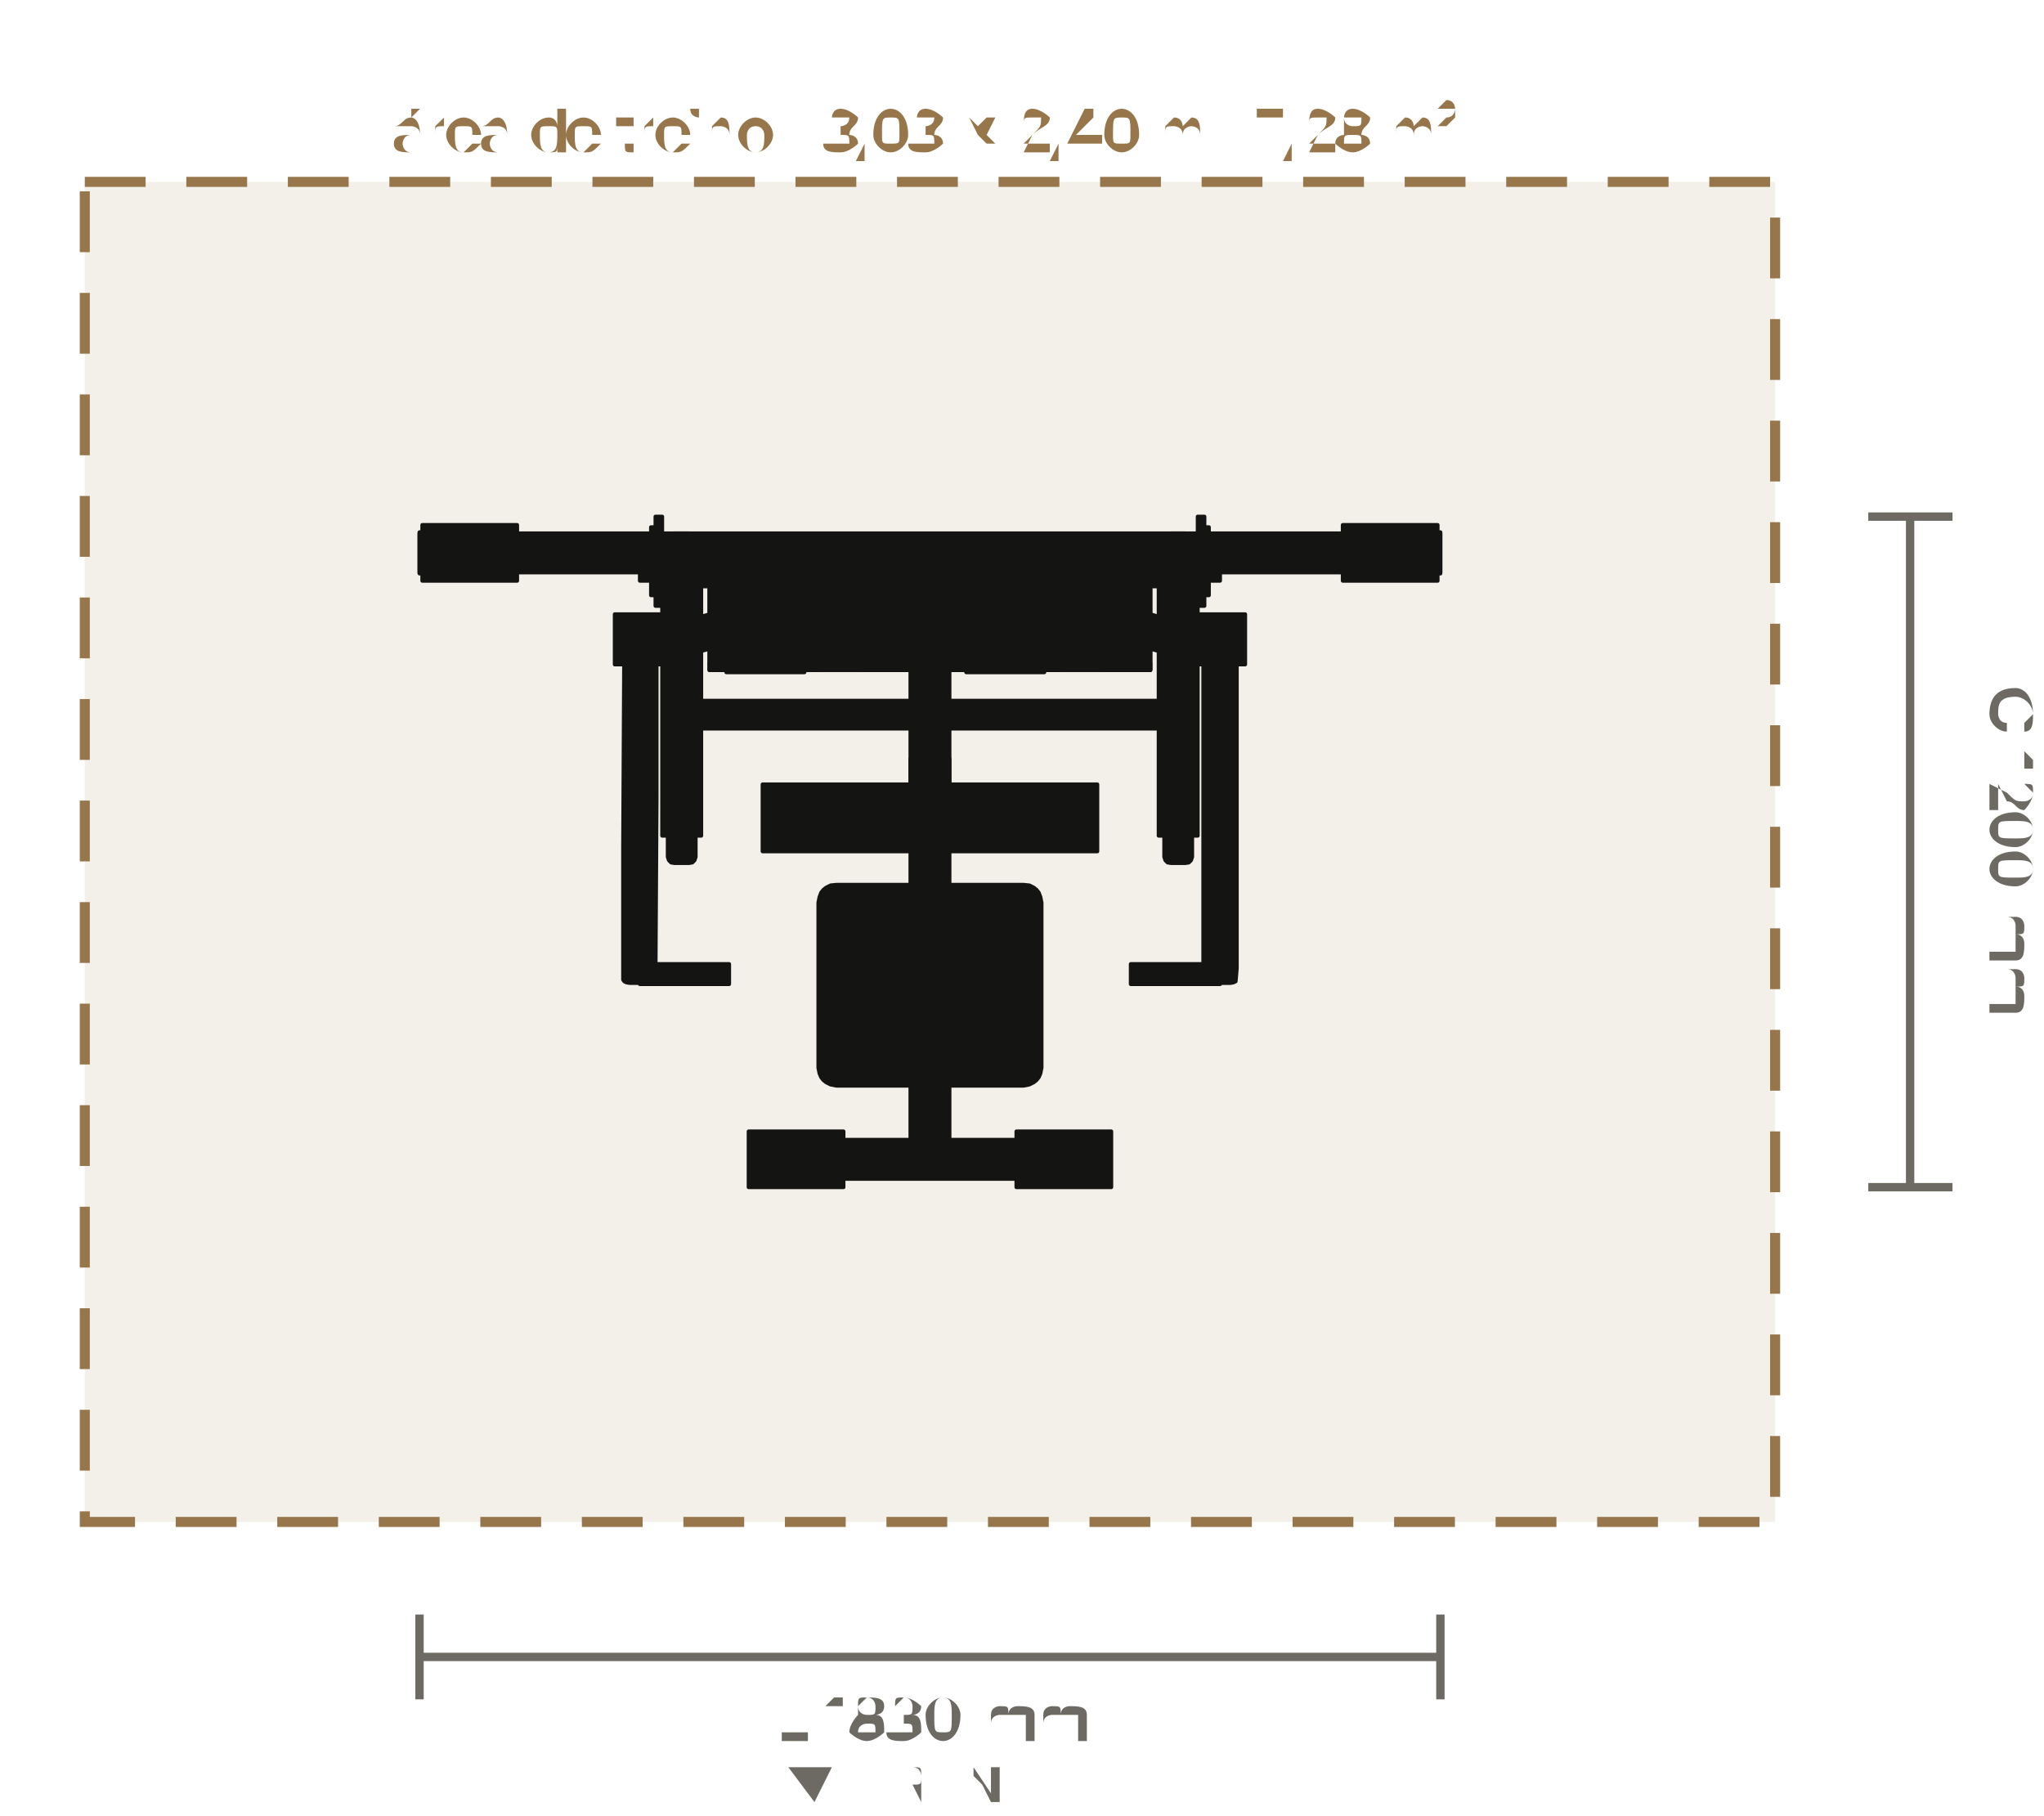
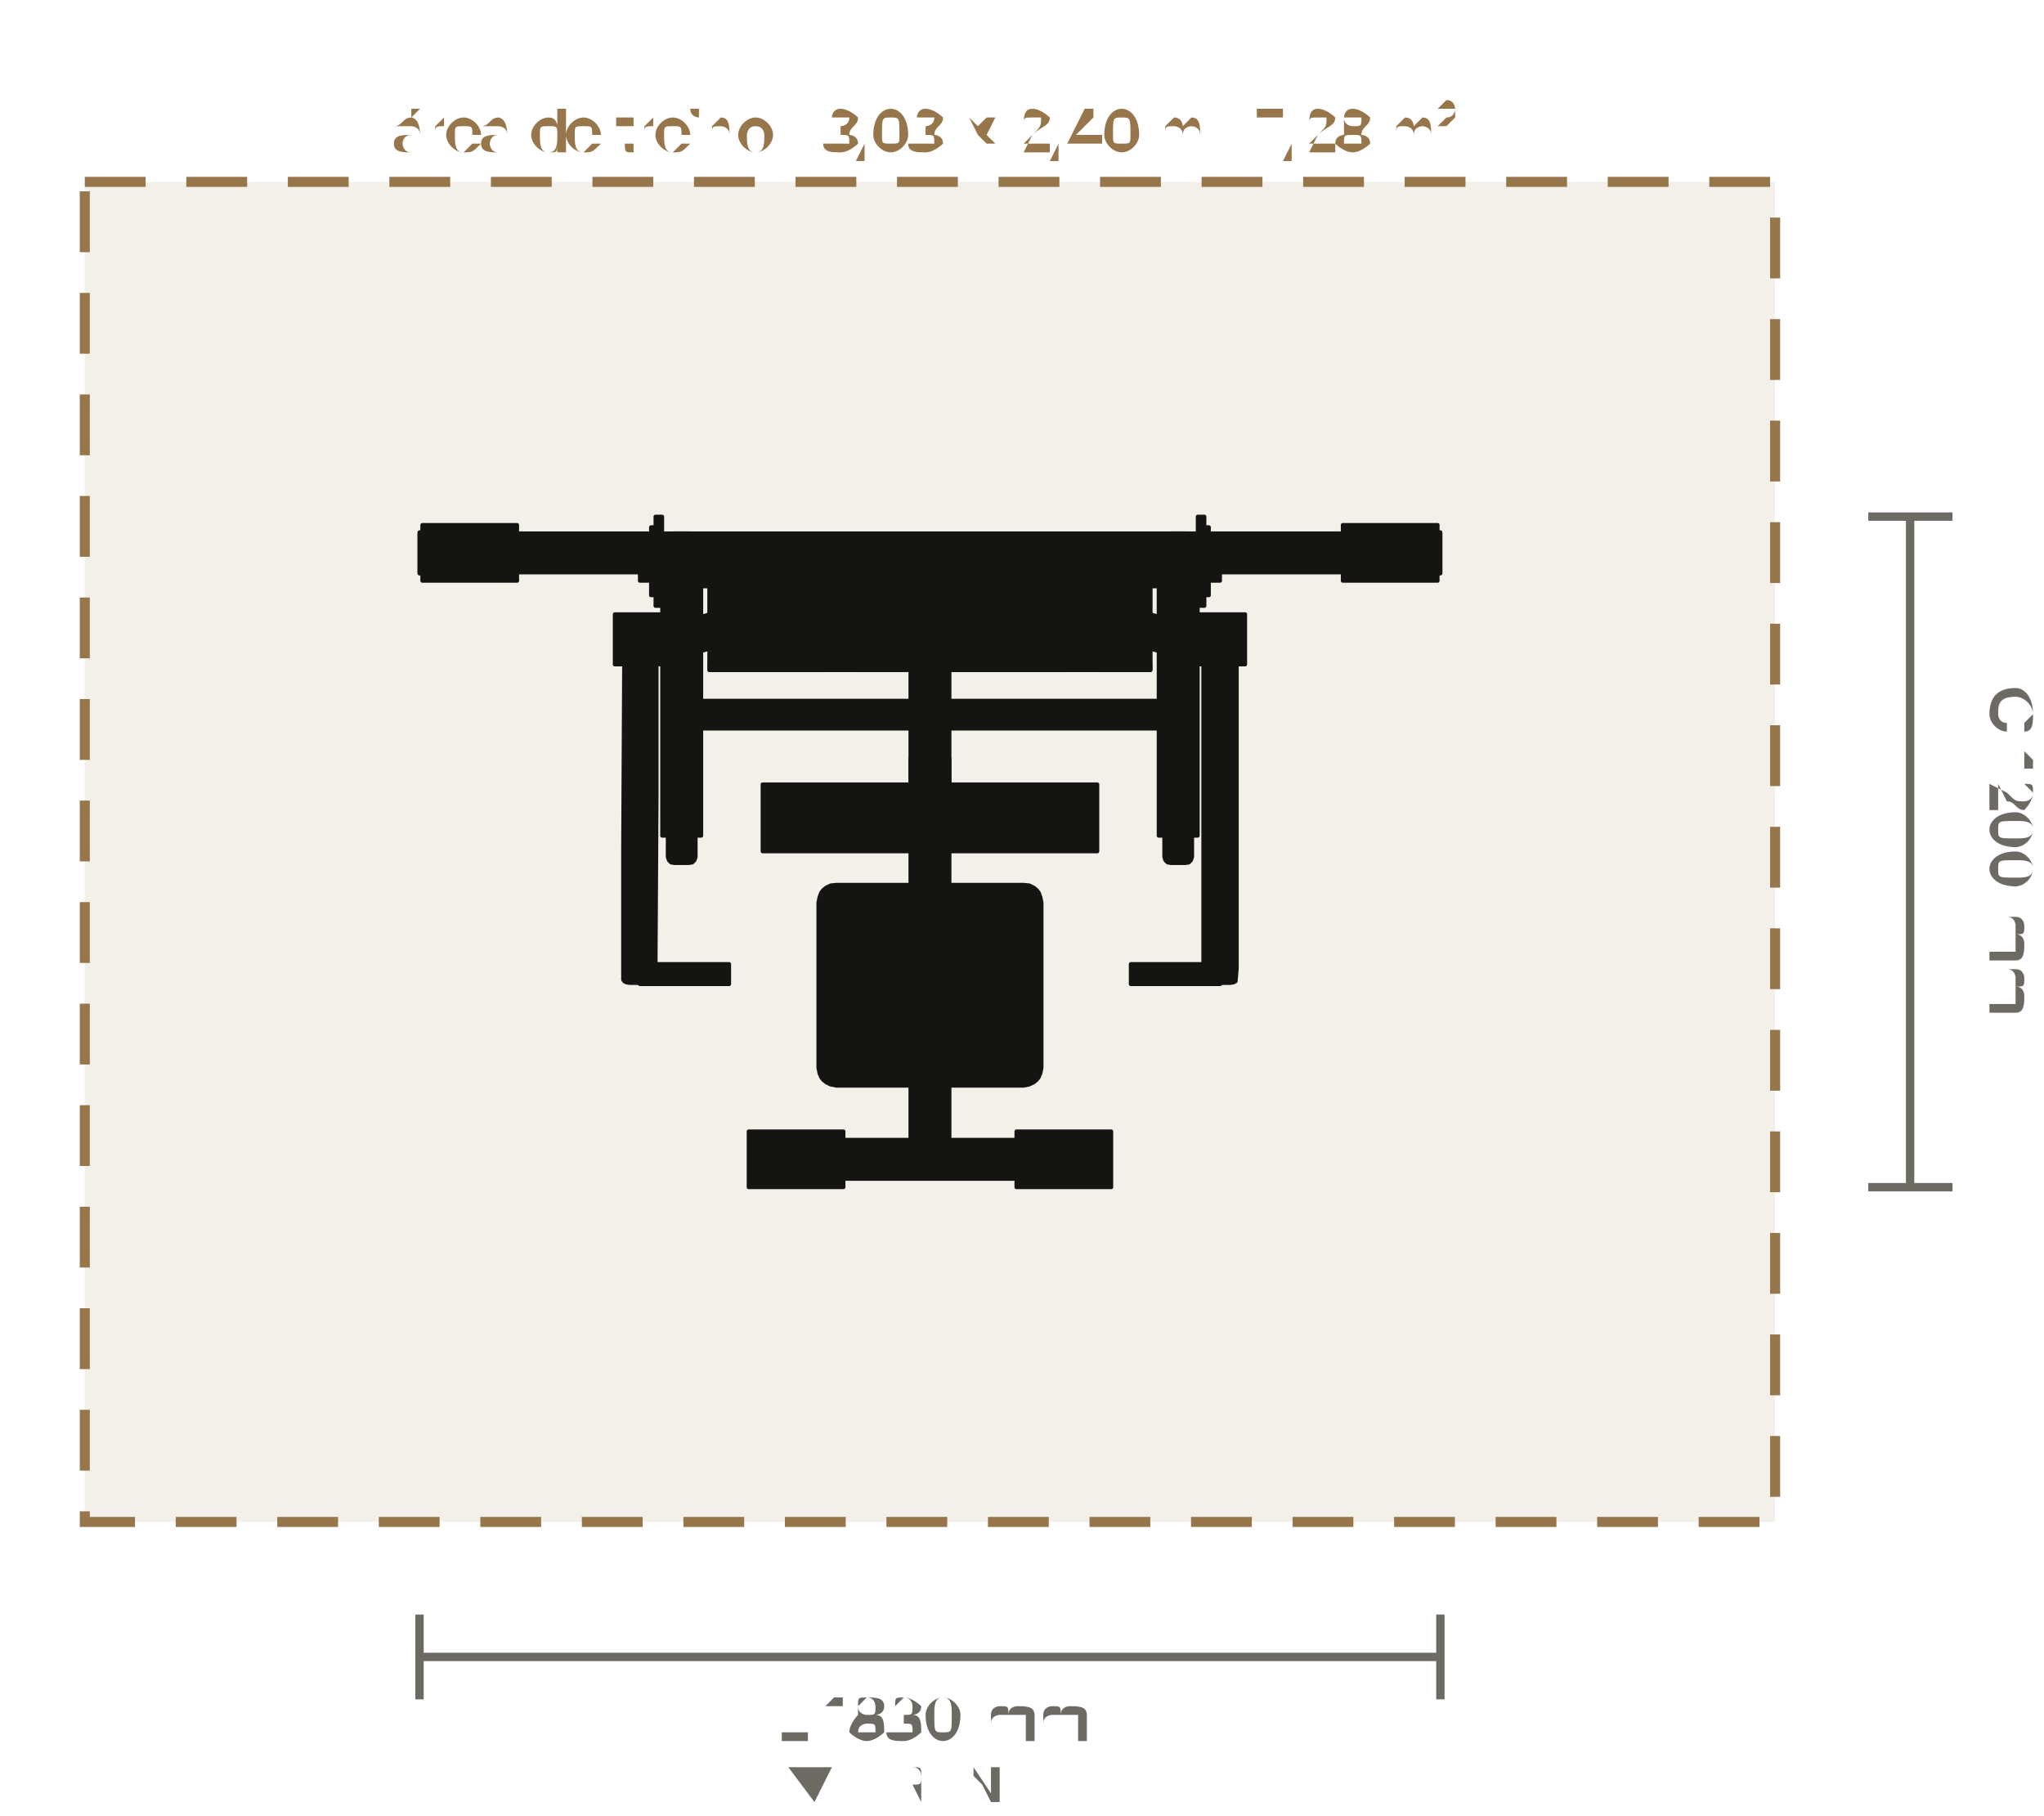
<svg xmlns="http://www.w3.org/2000/svg" viewBox="-1.667 -1.527 3.664 3.254" role="img" aria-label="Planta do Remada Alta Iso-Lateral (LD-B030): 1830 × 1202 mm, com 60 cm de área de treino em volta" data-equipment="LD-B030" data-unit="m">
  <rect class="eq-zone" x="-1.515" y="-1.201" width="3.03" height="2.402" style="fill:#96764a;fill-opacity:.12;stroke:#96764a;stroke-width:0.018;stroke-dasharray:0.109 0.073" />
  <text class="eq-zone-label" x="0" y="-1.255" style="font-family:Barlow,Inter,Arial,sans-serif;font-size:0.104px;fill:#96764a;text-anchor:middle">área de treino · 3,03 × 2,40 m · 7,28 m²</text>
  <g class="eq-parts">
    <polygon class="eq-part" points="-0.915,-0.571 0.915,-0.571 0.915,-0.501 -0.915,-0.501" style="fill:#141413;stroke:#141413;stroke-width:0.007;stroke-linejoin:round" />
    <polygon class="eq-part" points="-0.035,-0.536 0.035,-0.536 0.035,0.551 -0.035,0.551" style="fill:#141413;stroke:#141413;stroke-width:0.007;stroke-linejoin:round" />
    <polygon class="eq-part" points="-0.3,0.516 0.3,0.516 0.3,0.586 -0.3,0.586" style="fill:#141413;stroke:#141413;stroke-width:0.007;stroke-linejoin:round" />
    <polygon class="eq-part" points="-0.91,-0.586 -0.74,-0.586 -0.74,-0.486 -0.91,-0.486" style="fill:#141413;stroke:#141413;stroke-width:0.007;stroke-linejoin:round" />
    <polygon class="eq-part" points="-0.891,-0.536 -0.891,-0.539 -0.889,-0.541 -0.888,-0.544 -0.885,-0.545 -0.883,-0.546 -0.88,-0.547 -0.877,-0.546 -0.875,-0.545 -0.872,-0.544 -0.871,-0.541 -0.869,-0.539 -0.869,-0.536 -0.869,-0.533 -0.871,-0.53 -0.872,-0.528 -0.875,-0.526 -0.877,-0.525 -0.88,-0.525 -0.883,-0.525 -0.885,-0.526 -0.888,-0.528 -0.889,-0.53 -0.891,-0.533" style="fill:#141413;stroke:#141413;stroke-width:0.007;stroke-linejoin:round" />
    <polygon class="eq-part" points="-0.781,-0.536 -0.781,-0.539 -0.779,-0.541 -0.778,-0.544 -0.775,-0.545 -0.773,-0.546 -0.77,-0.547 -0.767,-0.546 -0.764,-0.545 -0.762,-0.544 -0.76,-0.541 -0.759,-0.539 -0.759,-0.536 -0.759,-0.533 -0.76,-0.53 -0.762,-0.528 -0.764,-0.526 -0.767,-0.525 -0.77,-0.525 -0.773,-0.525 -0.775,-0.526 -0.778,-0.528 -0.779,-0.53 -0.781,-0.533" style="fill:#141413;stroke:#141413;stroke-width:0.007;stroke-linejoin:round" />
    <polygon class="eq-part" points="-0.325,0.501 -0.155,0.501 -0.155,0.601 -0.325,0.601" style="fill:#141413;stroke:#141413;stroke-width:0.007;stroke-linejoin:round" />
    <polygon class="eq-part" points="-0.306,0.551 -0.306,0.548 -0.304,0.545 -0.303,0.543 -0.3,0.541 -0.298,0.54 -0.295,0.54 -0.292,0.54 -0.289,0.541 -0.287,0.543 -0.285,0.545 -0.284,0.548 -0.284,0.551 -0.284,0.554 -0.285,0.556 -0.287,0.559 -0.289,0.56 -0.292,0.561 -0.295,0.562 -0.298,0.561 -0.3,0.56 -0.303,0.559 -0.304,0.556 -0.306,0.554" style="fill:#141413;stroke:#141413;stroke-width:0.007;stroke-linejoin:round" />
    <polygon class="eq-part" points="-0.196,0.551 -0.196,0.548 -0.195,0.545 -0.193,0.543 -0.191,0.541 -0.188,0.54 -0.185,0.54 -0.182,0.54 -0.179,0.541 -0.177,0.543 -0.175,0.545 -0.174,0.548 -0.174,0.551 -0.174,0.554 -0.175,0.556 -0.177,0.559 -0.179,0.56 -0.182,0.561 -0.185,0.562 -0.188,0.561 -0.191,0.56 -0.193,0.559 -0.195,0.556 -0.196,0.554" style="fill:#141413;stroke:#141413;stroke-width:0.007;stroke-linejoin:round" />
    <polygon class="eq-part" points="-0.915,-0.573 -0.903,-0.573 -0.903,-0.499 -0.915,-0.499" style="fill:#141413;stroke:#141413;stroke-width:0.007;stroke-linejoin:round" />
    <polygon class="eq-part" points="-0.3,0.514 -0.288,0.514 -0.288,0.588 -0.3,0.588" style="fill:#141413;stroke:#141413;stroke-width:0.007;stroke-linejoin:round" />
    <polygon class="eq-part" points="0.74,-0.586 0.91,-0.586 0.91,-0.486 0.74,-0.486" style="fill:#141413;stroke:#141413;stroke-width:0.007;stroke-linejoin:round" />
    <polygon class="eq-part" points="0.759,-0.536 0.759,-0.539 0.76,-0.541 0.762,-0.544 0.764,-0.545 0.767,-0.546 0.77,-0.547 0.773,-0.546 0.775,-0.545 0.778,-0.544 0.779,-0.541 0.781,-0.539 0.781,-0.536 0.781,-0.533 0.779,-0.53 0.778,-0.528 0.775,-0.526 0.773,-0.525 0.77,-0.525 0.767,-0.525 0.764,-0.526 0.762,-0.528 0.76,-0.53 0.759,-0.533" style="fill:#141413;stroke:#141413;stroke-width:0.007;stroke-linejoin:round" />
    <polygon class="eq-part" points="0.869,-0.536 0.869,-0.539 0.871,-0.541 0.872,-0.544 0.875,-0.545 0.877,-0.546 0.88,-0.547 0.883,-0.546 0.885,-0.545 0.888,-0.544 0.889,-0.541 0.891,-0.539 0.891,-0.536 0.891,-0.533 0.889,-0.53 0.888,-0.528 0.885,-0.526 0.883,-0.525 0.88,-0.525 0.877,-0.525 0.875,-0.526 0.872,-0.528 0.871,-0.53 0.869,-0.533" style="fill:#141413;stroke:#141413;stroke-width:0.007;stroke-linejoin:round" />
    <polygon class="eq-part" points="0.155,0.501 0.325,0.501 0.325,0.601 0.155,0.601" style="fill:#141413;stroke:#141413;stroke-width:0.007;stroke-linejoin:round" />
    <polygon class="eq-part" points="0.174,0.551 0.174,0.548 0.175,0.545 0.177,0.543 0.179,0.541 0.182,0.54 0.185,0.54 0.188,0.54 0.191,0.541 0.193,0.543 0.195,0.545 0.196,0.548 0.196,0.551 0.196,0.554 0.195,0.556 0.193,0.559 0.191,0.56 0.188,0.561 0.185,0.562 0.182,0.561 0.179,0.56 0.177,0.559 0.175,0.556 0.174,0.554" style="fill:#141413;stroke:#141413;stroke-width:0.007;stroke-linejoin:round" />
    <polygon class="eq-part" points="0.284,0.551 0.284,0.548 0.285,0.545 0.287,0.543 0.289,0.541 0.292,0.54 0.295,0.54 0.298,0.54 0.3,0.541 0.303,0.543 0.304,0.545 0.306,0.548 0.306,0.551 0.306,0.554 0.304,0.556 0.303,0.559 0.3,0.56 0.298,0.561 0.295,0.562 0.292,0.561 0.289,0.56 0.287,0.559 0.285,0.556 0.284,0.554" style="fill:#141413;stroke:#141413;stroke-width:0.007;stroke-linejoin:round" />
    <polygon class="eq-part" points="0.903,-0.573 0.915,-0.573 0.915,-0.499 0.903,-0.499" style="fill:#141413;stroke:#141413;stroke-width:0.007;stroke-linejoin:round" />
    <polygon class="eq-part" points="0.288,0.514 0.3,0.514 0.3,0.588 0.288,0.588" style="fill:#141413;stroke:#141413;stroke-width:0.007;stroke-linejoin:round" />
    <polygon class="eq-part" points="-0.395,-0.566 -0.365,-0.566 -0.365,-0.326 -0.395,-0.326" style="fill:#141413;stroke:#141413;stroke-width:0.007;stroke-linejoin:round" />
    <polygon class="eq-part" points="-0.065,-0.566 -0.035,-0.566 -0.035,-0.326 -0.065,-0.326" style="fill:#141413;stroke:#141413;stroke-width:0.007;stroke-linejoin:round" />
    <polygon class="eq-part" points="-0.395,-0.566 -0.035,-0.566 -0.035,-0.326 -0.395,-0.326" style="fill:#141413;stroke:#141413;stroke-width:0.007;stroke-linejoin:round" />
    <polygon class="eq-part" points="-0.395,-0.566 -0.035,-0.566 -0.035,-0.326 -0.395,-0.326" style="fill:#141413;stroke:#141413;stroke-width:0.007;stroke-linejoin:round" />
    <polygon class="eq-part" points="-0.395,-0.338 -0.195,-0.338 -0.195,-0.326 -0.395,-0.326" style="fill:#141413;stroke:#141413;stroke-width:0.007;stroke-linejoin:round" />
    <polygon class="eq-part" points="-0.125,-0.338 -0.035,-0.338 -0.035,-0.326 -0.125,-0.326" style="fill:#141413;stroke:#141413;stroke-width:0.007;stroke-linejoin:round" />
-     <polygon class="eq-part" points="-0.365,-0.326 -0.225,-0.326 -0.225,-0.322 -0.365,-0.322" style="fill:#141413;stroke:#141413;stroke-width:0.007;stroke-linejoin:round" />
    <polygon class="eq-part" points="-0.305,-0.446 -0.305,-0.448 -0.304,-0.451 -0.302,-0.453 -0.3,-0.455 -0.298,-0.456 -0.295,-0.456 -0.292,-0.456 -0.29,-0.455 -0.288,-0.453 -0.286,-0.451 -0.285,-0.448 -0.285,-0.446 -0.285,-0.443 -0.286,-0.441 -0.288,-0.439 -0.29,-0.437 -0.292,-0.436 -0.295,-0.436 -0.298,-0.436 -0.3,-0.437 -0.302,-0.439 -0.304,-0.441 -0.305,-0.443" style="fill:#141413;stroke:#141413;stroke-width:0.007;stroke-linejoin:round" />
    <polygon class="eq-part" points="-0.145,-0.446 -0.145,-0.448 -0.144,-0.451 -0.142,-0.453 -0.14,-0.455 -0.138,-0.456 -0.135,-0.456 -0.132,-0.456 -0.13,-0.455 -0.128,-0.453 -0.126,-0.451 -0.125,-0.448 -0.125,-0.446 -0.125,-0.443 -0.126,-0.441 -0.128,-0.439 -0.13,-0.437 -0.132,-0.436 -0.135,-0.436 -0.138,-0.436 -0.14,-0.437 -0.142,-0.439 -0.144,-0.441 -0.145,-0.443" style="fill:#141413;stroke:#141413;stroke-width:0.007;stroke-linejoin:round" />
    <polygon class="eq-part" points="-0.345,-0.526 -0.085,-0.526 -0.085,-0.366 -0.345,-0.366" style="fill:#141413;stroke:#141413;stroke-width:0.007;stroke-linejoin:round" />
    <polygon class="eq-part" points="-0.345,-0.526 -0.085,-0.526 -0.085,-0.366 -0.345,-0.366" style="fill:#141413;stroke:#141413;stroke-width:0.007;stroke-linejoin:round" />
    <polygon class="eq-part" points="-0.219,-0.446 -0.219,-0.447 -0.218,-0.448 -0.218,-0.449 -0.217,-0.449 -0.216,-0.45 -0.215,-0.45 -0.214,-0.45 -0.213,-0.449 -0.212,-0.449 -0.211,-0.448 -0.211,-0.447 -0.211,-0.446 -0.211,-0.445 -0.211,-0.444 -0.212,-0.443 -0.213,-0.442 -0.214,-0.442 -0.215,-0.442 -0.216,-0.442 -0.217,-0.442 -0.218,-0.443 -0.218,-0.444 -0.219,-0.445" style="fill:#141413;stroke:#141413;stroke-width:0.007;stroke-linejoin:round" />
    <polygon class="eq-part" points="-0.335,-0.511 -0.095,-0.511 -0.095,-0.381 -0.335,-0.381" style="fill:#141413;stroke:#141413;stroke-width:0.007;stroke-linejoin:round" />
    <polygon class="eq-part" points="-0.335,-0.511 -0.095,-0.511 -0.095,-0.381 -0.335,-0.381" style="fill:#141413;stroke:#141413;stroke-width:0.007;stroke-linejoin:round" />
    <polygon class="eq-part" points="-0.335,-0.511 -0.095,-0.511 -0.095,-0.381 -0.335,-0.381" style="fill:#141413;stroke:#141413;stroke-width:0.007;stroke-linejoin:round" />
    <polygon class="eq-part" points="-0.335,-0.511 -0.095,-0.511 -0.095,-0.381 -0.335,-0.381" style="fill:#141413;stroke:#141413;stroke-width:0.007;stroke-linejoin:round" />
    <polygon class="eq-part" points="-0.335,-0.511 -0.095,-0.511 -0.095,-0.381 -0.335,-0.381" style="fill:#141413;stroke:#141413;stroke-width:0.007;stroke-linejoin:round" />
    <polygon class="eq-part" points="-0.335,-0.511 -0.095,-0.511 -0.095,-0.381 -0.335,-0.381" style="fill:#141413;stroke:#141413;stroke-width:0.007;stroke-linejoin:round" />
    <polygon class="eq-part" points="-0.335,-0.511 -0.095,-0.511 -0.095,-0.381 -0.335,-0.381" style="fill:#141413;stroke:#141413;stroke-width:0.007;stroke-linejoin:round" />
    <polygon class="eq-part" points="-0.335,-0.511 -0.095,-0.511 -0.095,-0.381 -0.335,-0.381" style="fill:#141413;stroke:#141413;stroke-width:0.007;stroke-linejoin:round" />
    <polygon class="eq-part" points="-0.335,-0.511 -0.095,-0.511 -0.095,-0.381 -0.335,-0.381" style="fill:#141413;stroke:#141413;stroke-width:0.007;stroke-linejoin:round" />
    <polygon class="eq-part" points="-0.221,-0.446 -0.221,-0.447 -0.22,-0.449 -0.219,-0.45 -0.218,-0.451 -0.217,-0.452 -0.215,-0.452 -0.213,-0.452 -0.212,-0.451 -0.211,-0.45 -0.21,-0.449 -0.209,-0.447 -0.209,-0.446 -0.209,-0.444 -0.21,-0.443 -0.211,-0.442 -0.212,-0.441 -0.213,-0.44 -0.215,-0.44 -0.217,-0.44 -0.218,-0.441 -0.219,-0.442 -0.22,-0.443 -0.221,-0.444" style="fill:#141413;stroke:#141413;stroke-width:0.007;stroke-linejoin:round" />
    <polygon class="eq-part" points="-0.221,-0.401 -0.209,-0.401 -0.209,-0.331 -0.221,-0.331" style="fill:#141413;stroke:#141413;stroke-width:0.007;stroke-linejoin:round" />
    <polygon class="eq-part" points="-0.365,-0.566 -0.065,-0.566 -0.065,-0.554 -0.365,-0.554" style="fill:#141413;stroke:#141413;stroke-width:0.007;stroke-linejoin:round" />
    <polygon class="eq-part" points="0.035,-0.566 0.065,-0.566 0.065,-0.326 0.035,-0.326" style="fill:#141413;stroke:#141413;stroke-width:0.007;stroke-linejoin:round" />
    <polygon class="eq-part" points="0.365,-0.566 0.395,-0.566 0.395,-0.326 0.365,-0.326" style="fill:#141413;stroke:#141413;stroke-width:0.007;stroke-linejoin:round" />
    <polygon class="eq-part" points="0.035,-0.566 0.395,-0.566 0.395,-0.326 0.035,-0.326" style="fill:#141413;stroke:#141413;stroke-width:0.007;stroke-linejoin:round" />
    <polygon class="eq-part" points="0.035,-0.566 0.395,-0.566 0.395,-0.326 0.035,-0.326" style="fill:#141413;stroke:#141413;stroke-width:0.007;stroke-linejoin:round" />
    <polygon class="eq-part" points="0.035,-0.338 0.235,-0.338 0.235,-0.326 0.035,-0.326" style="fill:#141413;stroke:#141413;stroke-width:0.007;stroke-linejoin:round" />
    <polygon class="eq-part" points="0.305,-0.338 0.395,-0.338 0.395,-0.326 0.305,-0.326" style="fill:#141413;stroke:#141413;stroke-width:0.007;stroke-linejoin:round" />
-     <polygon class="eq-part" points="0.065,-0.326 0.205,-0.326 0.205,-0.322 0.065,-0.322" style="fill:#141413;stroke:#141413;stroke-width:0.007;stroke-linejoin:round" />
    <polygon class="eq-part" points="0.125,-0.446 0.125,-0.448 0.126,-0.451 0.128,-0.453 0.13,-0.455 0.132,-0.456 0.135,-0.456 0.138,-0.456 0.14,-0.455 0.142,-0.453 0.144,-0.451 0.145,-0.448 0.145,-0.446 0.145,-0.443 0.144,-0.441 0.142,-0.439 0.14,-0.437 0.138,-0.436 0.135,-0.436 0.132,-0.436 0.13,-0.437 0.128,-0.439 0.126,-0.441 0.125,-0.443" style="fill:#141413;stroke:#141413;stroke-width:0.007;stroke-linejoin:round" />
    <polygon class="eq-part" points="0.285,-0.446 0.285,-0.448 0.286,-0.451 0.288,-0.453 0.29,-0.455 0.292,-0.456 0.295,-0.456 0.298,-0.456 0.3,-0.455 0.302,-0.453 0.304,-0.451 0.305,-0.448 0.305,-0.446 0.305,-0.443 0.304,-0.441 0.302,-0.439 0.3,-0.437 0.298,-0.436 0.295,-0.436 0.292,-0.436 0.29,-0.437 0.288,-0.439 0.286,-0.441 0.285,-0.443" style="fill:#141413;stroke:#141413;stroke-width:0.007;stroke-linejoin:round" />
    <polygon class="eq-part" points="0.085,-0.526 0.345,-0.526 0.345,-0.366 0.085,-0.366" style="fill:#141413;stroke:#141413;stroke-width:0.007;stroke-linejoin:round" />
    <polygon class="eq-part" points="0.085,-0.526 0.345,-0.526 0.345,-0.366 0.085,-0.366" style="fill:#141413;stroke:#141413;stroke-width:0.007;stroke-linejoin:round" />
    <polygon class="eq-part" points="0.211,-0.446 0.211,-0.447 0.211,-0.448 0.212,-0.449 0.213,-0.449 0.214,-0.45 0.215,-0.45 0.216,-0.45 0.217,-0.449 0.218,-0.449 0.218,-0.448 0.219,-0.447 0.219,-0.446 0.219,-0.445 0.218,-0.444 0.218,-0.443 0.217,-0.442 0.216,-0.442 0.215,-0.442 0.214,-0.442 0.213,-0.442 0.212,-0.443 0.211,-0.444 0.211,-0.445" style="fill:#141413;stroke:#141413;stroke-width:0.007;stroke-linejoin:round" />
    <polygon class="eq-part" points="0.095,-0.511 0.335,-0.511 0.335,-0.381 0.095,-0.381" style="fill:#141413;stroke:#141413;stroke-width:0.007;stroke-linejoin:round" />
    <polygon class="eq-part" points="0.095,-0.511 0.335,-0.511 0.335,-0.381 0.095,-0.381" style="fill:#141413;stroke:#141413;stroke-width:0.007;stroke-linejoin:round" />
    <polygon class="eq-part" points="0.095,-0.511 0.335,-0.511 0.335,-0.381 0.095,-0.381" style="fill:#141413;stroke:#141413;stroke-width:0.007;stroke-linejoin:round" />
    <polygon class="eq-part" points="0.095,-0.511 0.335,-0.511 0.335,-0.381 0.095,-0.381" style="fill:#141413;stroke:#141413;stroke-width:0.007;stroke-linejoin:round" />
    <polygon class="eq-part" points="0.095,-0.511 0.335,-0.511 0.335,-0.381 0.095,-0.381" style="fill:#141413;stroke:#141413;stroke-width:0.007;stroke-linejoin:round" />
    <polygon class="eq-part" points="0.095,-0.511 0.335,-0.511 0.335,-0.381 0.095,-0.381" style="fill:#141413;stroke:#141413;stroke-width:0.007;stroke-linejoin:round" />
    <polygon class="eq-part" points="0.095,-0.511 0.335,-0.511 0.335,-0.381 0.095,-0.381" style="fill:#141413;stroke:#141413;stroke-width:0.007;stroke-linejoin:round" />
    <polygon class="eq-part" points="0.095,-0.511 0.335,-0.511 0.335,-0.381 0.095,-0.381" style="fill:#141413;stroke:#141413;stroke-width:0.007;stroke-linejoin:round" />
    <polygon class="eq-part" points="0.095,-0.511 0.335,-0.511 0.335,-0.381 0.095,-0.381" style="fill:#141413;stroke:#141413;stroke-width:0.007;stroke-linejoin:round" />
    <polygon class="eq-part" points="0.209,-0.446 0.209,-0.447 0.21,-0.449 0.211,-0.45 0.212,-0.451 0.213,-0.452 0.215,-0.452 0.217,-0.452 0.218,-0.451 0.219,-0.45 0.22,-0.449 0.221,-0.447 0.221,-0.446 0.221,-0.444 0.22,-0.443 0.219,-0.442 0.218,-0.441 0.217,-0.44 0.215,-0.44 0.213,-0.44 0.212,-0.441 0.211,-0.442 0.21,-0.443 0.209,-0.444" style="fill:#141413;stroke:#141413;stroke-width:0.007;stroke-linejoin:round" />
    <polygon class="eq-part" points="0.209,-0.401 0.221,-0.401 0.221,-0.331 0.209,-0.331" style="fill:#141413;stroke:#141413;stroke-width:0.007;stroke-linejoin:round" />
    <polygon class="eq-part" points="0.065,-0.566 0.365,-0.566 0.365,-0.554 0.065,-0.554" style="fill:#141413;stroke:#141413;stroke-width:0.007;stroke-linejoin:round" />
    <polygon class="eq-part" points="-0.035,0.216 -0.035,0.213 -0.033,0.21 -0.032,0.207 -0.029,0.205 -0.026,0.204 -0.023,0.204 0.023,0.204 0.026,0.204 0.029,0.205 0.032,0.207 0.033,0.21 0.035,0.213 0.035,0.216 0.035,0.262 0.035,0.265 0.033,0.268 0.032,0.27 0.029,0.272 0.026,0.273 0.023,0.274 -0.023,0.274 -0.026,0.273 -0.029,0.272 -0.032,0.27 -0.033,0.268 -0.035,0.265 -0.035,0.262" style="fill:#141413;stroke:#141413;stroke-width:0.007;stroke-linejoin:round" />
    <polygon class="eq-part" points="-0.047,0.261 -0.047,0.216 -0.035,0.216 -0.035,0.261" style="fill:#141413;stroke:#141413;stroke-width:0.007;stroke-linejoin:round" />
    <polygon class="eq-part" points="-0.117,0.239 -0.117,0.237 -0.117,0.235 -0.117,0.234 -0.116,0.233 -0.116,0.232 -0.115,0.232 -0.035,0.232 -0.034,0.232 -0.034,0.233 -0.033,0.234 -0.033,0.235 -0.033,0.237 -0.033,0.239 -0.033,0.241 -0.033,0.242 -0.033,0.244 -0.034,0.245 -0.034,0.246 -0.035,0.246 -0.115,0.246 -0.116,0.246 -0.116,0.245 -0.117,0.244 -0.117,0.242 -0.117,0.241" style="fill:#141413;stroke:#141413;stroke-width:0.007;stroke-linejoin:round" />
    <polygon class="eq-part" points="-0.2,0.387 -0.2,0.091 -0.198,0.081 -0.195,0.073 -0.191,0.068 -0.186,0.064 -0.178,0.06 -0.168,0.059 0.168,0.059 0.178,0.06 0.186,0.064 0.191,0.068 0.195,0.073 0.198,0.081 0.2,0.091 0.2,0.387 0.198,0.397 0.195,0.404 0.191,0.409 0.186,0.413 0.178,0.417 0.168,0.419 -0.168,0.419 -0.178,0.417 -0.186,0.413 -0.191,0.409 -0.195,0.404 -0.198,0.397" style="fill:#141413;stroke:#141413;stroke-width:0.007;stroke-linejoin:round" />
    <polygon class="eq-part" points="-0.035,-0.104 -0.035,-0.118 -0.035,-0.167 -0.033,-0.17 -0.032,-0.172 -0.029,-0.174 -0.026,-0.176 -0.023,-0.176 0.023,-0.176 0.026,-0.176 0.029,-0.174 0.032,-0.172 0.033,-0.17 0.035,-0.167 0.035,-0.164 0.035,-0.118 0.035,-0.104 0.035,-0.055 0.033,-0.052 0.032,-0.05 0.029,-0.048 0.026,-0.047 0.023,-0.046 -0.023,-0.046 -0.026,-0.047 -0.029,-0.048 -0.032,-0.05 -0.033,-0.052 -0.035,-0.055 -0.035,-0.058" style="fill:#141413;stroke:#141413;stroke-width:0.007;stroke-linejoin:round" />
    <polygon class="eq-part" points="-0.3,-0.121 0.3,-0.121 0.3,-0.001 -0.3,-0.001" style="fill:#141413;stroke:#141413;stroke-width:0.007;stroke-linejoin:round" />
    <polygon class="eq-part" points="-0.565,-0.426 -0.475,-0.426 -0.475,-0.336 -0.565,-0.336" style="fill:#141413;stroke:#141413;stroke-width:0.007;stroke-linejoin:round" />
    <polygon class="eq-part" points="-0.55,0.209 -0.55,-0.008 -0.548,-0.382 -0.544,-0.382 -0.538,-0.382 -0.502,-0.382 -0.496,-0.382 -0.492,-0.382 -0.49,-0.382 -0.49,-0.381 -0.49,-0.101 -0.492,0.232 -0.496,0.234 -0.502,0.235 -0.538,0.235 -0.544,0.234 -0.548,0.232 -0.55,0.229" style="fill:#141413;stroke:#141413;stroke-width:0.007;stroke-linejoin:round" />
    <polygon class="eq-part" points="-0.52,0.201 -0.36,0.201 -0.36,0.237 -0.52,0.237" style="fill:#141413;stroke:#141413;stroke-width:0.007;stroke-linejoin:round" />
    <polygon class="eq-part" points="0.475,-0.426 0.565,-0.426 0.565,-0.336 0.475,-0.336" style="fill:#141413;stroke:#141413;stroke-width:0.007;stroke-linejoin:round" />
    <polygon class="eq-part" points="0.49,-0.101 0.49,-0.381 0.492,-0.382 0.496,-0.382 0.502,-0.382 0.538,-0.382 0.544,-0.382 0.548,-0.382 0.55,-0.382 0.55,-0.008 0.55,0.209 0.548,0.232 0.544,0.234 0.538,0.235 0.502,0.235 0.496,0.234 0.492,0.232 0.49,0.229" style="fill:#141413;stroke:#141413;stroke-width:0.007;stroke-linejoin:round" />
    <polygon class="eq-part" points="0.36,0.201 0.52,0.201 0.52,0.237 0.36,0.237" style="fill:#141413;stroke:#141413;stroke-width:0.007;stroke-linejoin:round" />
    <polygon class="eq-part" points="-0.47,-0.559 -0.468,-0.565 -0.464,-0.569 -0.458,-0.571 -0.432,-0.571 -0.426,-0.569 -0.422,-0.565 -0.42,-0.559 -0.42,-0.468 -0.422,-0.462 -0.426,-0.458 -0.432,-0.456 -0.458,-0.456 -0.464,-0.458 -0.468,-0.462 -0.47,-0.468" style="fill:#141413;stroke:#141413;stroke-width:0.007;stroke-linejoin:round" />
    <polygon class="eq-part" points="-0.47,-0.284 -0.468,-0.29 -0.464,-0.294 -0.458,-0.296 -0.432,-0.296 -0.426,-0.294 -0.422,-0.29 -0.42,-0.284 -0.42,0.009 -0.422,0.015 -0.426,0.019 -0.432,0.02 -0.458,0.02 -0.464,0.019 -0.468,0.015 -0.47,0.009" style="fill:#141413;stroke:#141413;stroke-width:0.007;stroke-linejoin:round" />
    <polygon class="eq-part" points="-0.47,-0.506 -0.42,-0.506 -0.42,-0.246 -0.47,-0.246" style="fill:#141413;stroke:#141413;stroke-width:0.007;stroke-linejoin:round" />
    <polygon class="eq-part" points="-0.47,-0.556 -0.42,-0.556 -0.42,-0.196 -0.47,-0.196" style="fill:#141413;stroke:#141413;stroke-width:0.007;stroke-linejoin:round" />
    <polygon class="eq-part" points="-0.48,-0.521 -0.41,-0.521 -0.41,-0.029 -0.48,-0.029" style="fill:#141413;stroke:#141413;stroke-width:0.007;stroke-linejoin:round" />
    <polygon class="eq-part" points="0.42,-0.559 0.422,-0.565 0.426,-0.569 0.432,-0.571 0.458,-0.571 0.464,-0.569 0.468,-0.565 0.47,-0.559 0.47,-0.468 0.468,-0.462 0.464,-0.458 0.458,-0.456 0.432,-0.456 0.426,-0.458 0.422,-0.462 0.42,-0.468" style="fill:#141413;stroke:#141413;stroke-width:0.007;stroke-linejoin:round" />
    <polygon class="eq-part" points="0.42,-0.284 0.422,-0.29 0.426,-0.294 0.432,-0.296 0.458,-0.296 0.464,-0.294 0.468,-0.29 0.47,-0.284 0.47,0.009 0.468,0.015 0.464,0.019 0.458,0.02 0.432,0.02 0.426,0.019 0.422,0.015 0.42,0.009" style="fill:#141413;stroke:#141413;stroke-width:0.007;stroke-linejoin:round" />
    <polygon class="eq-part" points="0.42,-0.506 0.47,-0.506 0.47,-0.246 0.42,-0.246" style="fill:#141413;stroke:#141413;stroke-width:0.007;stroke-linejoin:round" />
    <polygon class="eq-part" points="0.42,-0.556 0.47,-0.556 0.47,-0.196 0.42,-0.196" style="fill:#141413;stroke:#141413;stroke-width:0.007;stroke-linejoin:round" />
    <polygon class="eq-part" points="0.41,-0.521 0.48,-0.521 0.48,-0.029 0.41,-0.029" style="fill:#141413;stroke:#141413;stroke-width:0.007;stroke-linejoin:round" />
    <polygon class="eq-part" points="-0.445,-0.536 0.445,-0.536 0.445,-0.476 -0.445,-0.476" style="fill:#141413;stroke:#141413;stroke-width:0.007;stroke-linejoin:round" />
    <polygon class="eq-part" points="-0.445,-0.271 0.445,-0.271 0.445,-0.221 -0.445,-0.221" style="fill:#141413;stroke:#141413;stroke-width:0.007;stroke-linejoin:round" />
    <polygon class="eq-part" points="-0.49,-0.392 -0.49,-0.397 -0.445,-0.404 -0.445,-0.37 -0.445,-0.365 -0.49,-0.359" style="fill:#141413;stroke:#141413;stroke-width:0.007;stroke-linejoin:round" />
    <polygon class="eq-part" points="0.445,-0.392 0.445,-0.397 0.49,-0.404 0.49,-0.37 0.49,-0.365 0.445,-0.359" style="fill:#141413;stroke:#141413;stroke-width:0.007;stroke-linejoin:round" />
    <polygon class="eq-part" points="-0.52,-0.556 0.52,-0.556 0.52,-0.486 -0.52,-0.486" style="fill:#141413;stroke:#141413;stroke-width:0.007;stroke-linejoin:round" />
    <polygon class="eq-part" points="-0.492,-0.601 -0.48,-0.601 -0.48,-0.441 -0.492,-0.441" style="fill:#141413;stroke:#141413;stroke-width:0.007;stroke-linejoin:round" />
    <polygon class="eq-part" points="-0.5,-0.482 -0.492,-0.482 -0.492,-0.46 -0.5,-0.46" style="fill:#141413;stroke:#141413;stroke-width:0.007;stroke-linejoin:round" />
    <polygon class="eq-part" points="-0.5,-0.582 -0.492,-0.582 -0.492,-0.56 -0.5,-0.56" style="fill:#141413;stroke:#141413;stroke-width:0.007;stroke-linejoin:round" />
    <polygon class="eq-part" points="0.48,-0.601 0.492,-0.601 0.492,-0.441 0.48,-0.441" style="fill:#141413;stroke:#141413;stroke-width:0.007;stroke-linejoin:round" />
    <polygon class="eq-part" points="0.492,-0.482 0.5,-0.482 0.5,-0.46 0.492,-0.46" style="fill:#141413;stroke:#141413;stroke-width:0.007;stroke-linejoin:round" />
    <polygon class="eq-part" points="0.492,-0.582 0.5,-0.582 0.5,-0.56 0.492,-0.56" style="fill:#141413;stroke:#141413;stroke-width:0.007;stroke-linejoin:round" />
    <polygon class="eq-part" points="-0.466,-0.4 -0.466,-0.403 -0.465,-0.405 -0.464,-0.407 -0.462,-0.407 -0.214,-0.477 -0.212,-0.477 -0.21,-0.477 -0.209,-0.475 -0.207,-0.473 -0.206,-0.47 -0.204,-0.468 -0.195,-0.433 -0.194,-0.43 -0.194,-0.427 -0.194,-0.424 -0.195,-0.422 -0.196,-0.42 -0.198,-0.419 -0.446,-0.35 -0.448,-0.35 -0.45,-0.35 -0.451,-0.352 -0.453,-0.354 -0.454,-0.357 -0.456,-0.359 -0.465,-0.394 -0.466,-0.397" style="fill:#141413;stroke:#141413;stroke-width:0.007;stroke-linejoin:round" />
    <polygon class="eq-part" points="0.194,-0.427 0.194,-0.43 0.195,-0.433 0.204,-0.468 0.206,-0.47 0.207,-0.473 0.209,-0.475 0.21,-0.477 0.212,-0.477 0.214,-0.477 0.462,-0.407 0.464,-0.407 0.465,-0.405 0.466,-0.403 0.466,-0.4 0.466,-0.397 0.465,-0.394 0.456,-0.359 0.454,-0.357 0.453,-0.354 0.451,-0.352 0.45,-0.35 0.448,-0.35 0.446,-0.35 0.198,-0.419 0.196,-0.42 0.195,-0.422 0.194,-0.424" style="fill:#141413;stroke:#141413;stroke-width:0.007;stroke-linejoin:round" />
  </g>
  <line class="eq-dim" x1="-0.915" y1="1.443" x2="0.915" y2="1.443" style="stroke:#6d6a63;stroke-width:0.015" />
  <line class="eq-dim" x1="-0.915" y1="1.367" x2="-0.915" y2="1.519" style="stroke:#6d6a63;stroke-width:0.015" />
  <line class="eq-dim" x1="0.915" y1="1.367" x2="0.915" y2="1.519" style="stroke:#6d6a63;stroke-width:0.015" />
  <text class="eq-text" x="0" y="1.596" style="font-family:Barlow,Inter,Arial,sans-serif;font-size:0.109px;fill:#6d6a63;text-anchor:middle">L 1830 mm</text>
  <line class="eq-dim" x1="1.757" y1="-0.601" x2="1.757" y2="0.601" style="stroke:#6d6a63;stroke-width:0.015" />
  <line class="eq-dim" x1="1.682" y1="-0.601" x2="1.833" y2="-0.601" style="stroke:#6d6a63;stroke-width:0.015" />
  <line class="eq-dim" x1="1.682" y1="0.601" x2="1.833" y2="0.601" style="stroke:#6d6a63;stroke-width:0.015" />
  <text class="eq-text" x="1.899" y="0" transform="rotate(90 1.8992 0)" style="font-family:Barlow,Inter,Arial,sans-serif;font-size:0.109px;fill:#6d6a63;text-anchor:middle">C 1200 mm</text>
  <text class="eq-text" x="0" y="1.705" style="font-family:Barlow,Inter,Arial,sans-serif;font-size:0.109px;fill:#6d6a63;text-anchor:middle;font-size:0.087px;letter-spacing:.1em">▼ FRENTE</text>
</svg>
